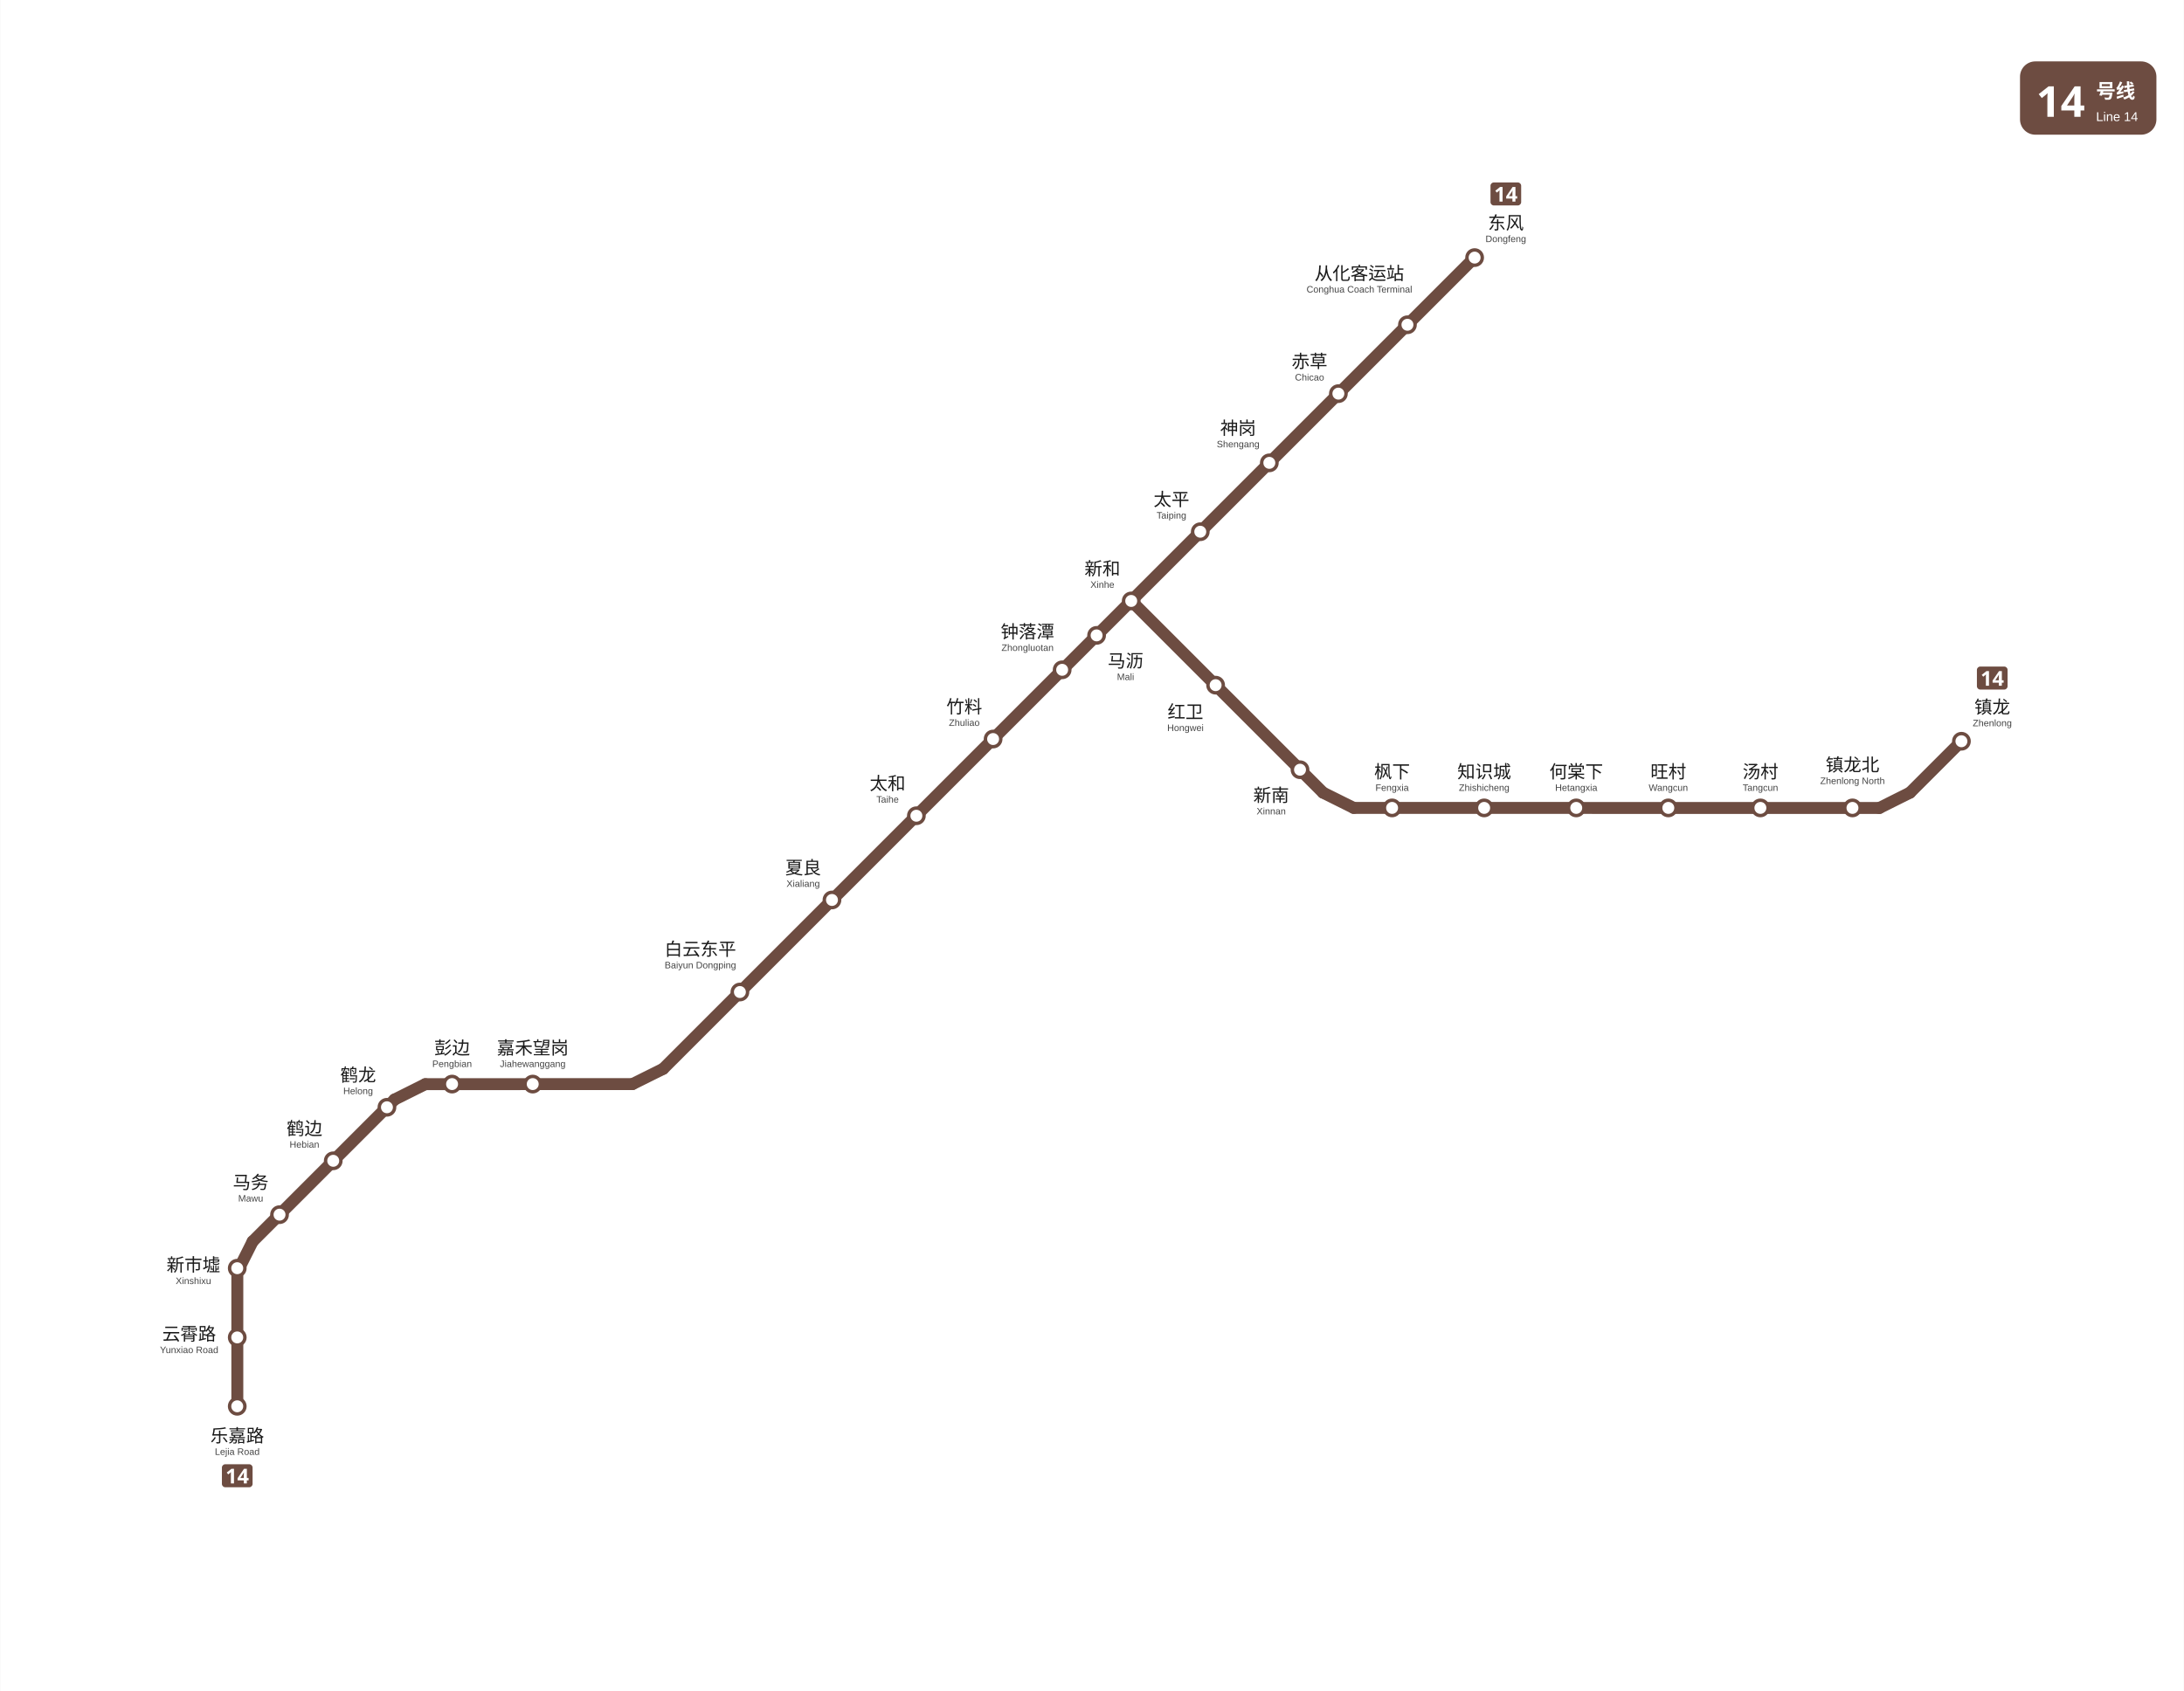
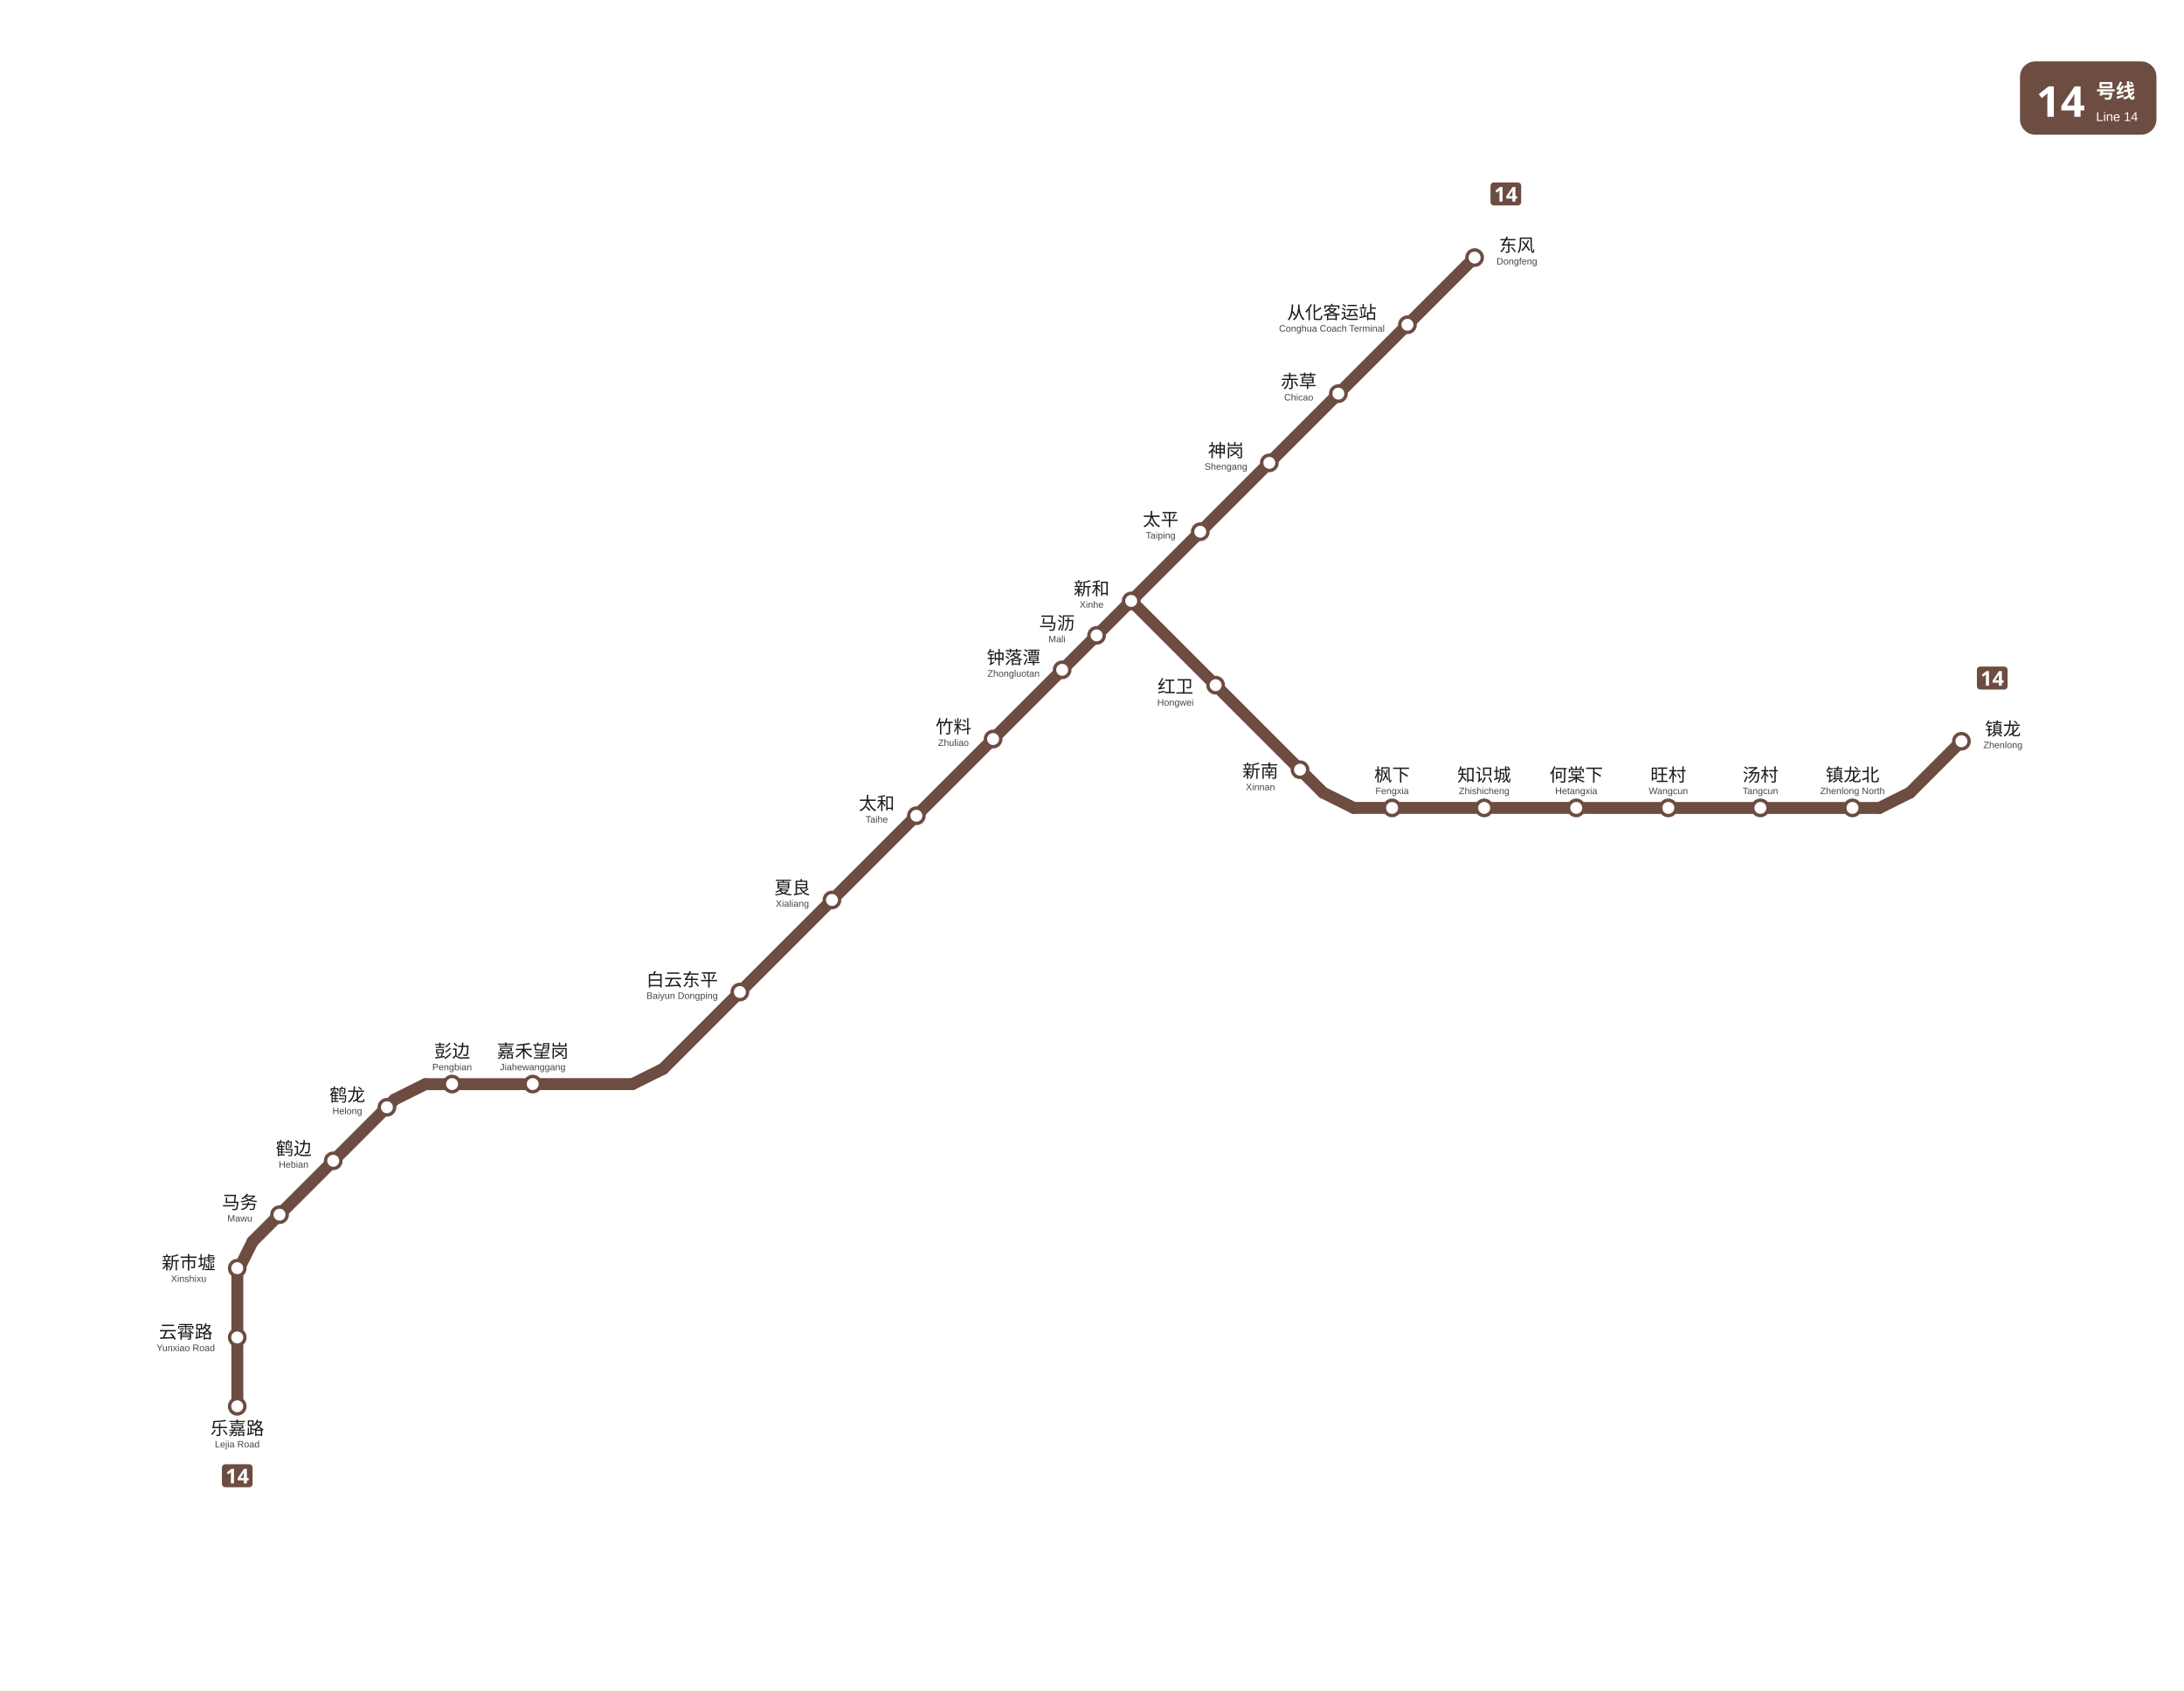
<svg xmlns="http://www.w3.org/2000/svg" viewBox="1186.2 -57.7 1280.6 991.9" data-pins="东风,乐嘉路,云霄路,从化客运站,何棠下,嘉禾望岗,夏良,太和,太平,彭边,新南,新和,新市墟,旺村,枫下,汤村,白云东平,知识城,神岗,竹料,红卫,赤草,钟落潭,镇龙,镇龙北,马务,马沥,鹤边,鹤龙" width="1281" height="992">
  <rect x="1186.2" y="-57.688" width="1280.562" height="991.888" fill="#ffffff" />
  <g id="走廊">
    <line x1="1325.25" y1="767.25" x2="1325.25" y2="690.75" style="fill:none;stroke:#6D4C41;stroke-width:7;stroke-linecap:round" />
    <line x1="1325.20" y1="688.50" x2="1334.25" y2="670.50" style="fill:none;stroke:#6D4C41;stroke-width:7;stroke-linecap:round" />
    <line x1="1334.25" y1="670.50" x2="1417.50" y2="587.25" style="fill:none;stroke:#6D4C41;stroke-width:7;stroke-linecap:round" />
    <line x1="1417.50" y1="587.25" x2="1435.50" y2="578.25" style="fill:none;stroke:#6D4C41;stroke-width:7;stroke-linecap:round" />
    <line x1="1435.50" y1="578.25" x2="1557.00" y2="578.20" style="fill:none;stroke:#6D4C41;stroke-width:7;stroke-linecap:round" />
    <line x1="1557.00" y1="578.20" x2="1575.00" y2="569.25" style="fill:none;stroke:#6D4C41;stroke-width:7;stroke-linecap:round" />
    <line x1="1575.00" y1="569.25" x2="1849.50" y2="294.75" style="fill:none;stroke:#6D4C41;stroke-width:7;stroke-linecap:round" />
    <line x1="1849.50" y1="294.75" x2="2050.88" y2="93.38" style="fill:none;stroke:#6D4C41;stroke-width:7;stroke-linecap:round" />
    <line x1="1849.50" y1="294.75" x2="1962.00" y2="407.25" style="fill:none;stroke:#6D4C41;stroke-width:7;stroke-linecap:round" />
    <line x1="1962.00" y1="407.25" x2="1980.00" y2="416.20" style="fill:none;stroke:#6D4C41;stroke-width:7;stroke-linecap:round" />
    <line x1="1980.00" y1="416.20" x2="2288.25" y2="416.25" style="fill:none;stroke:#6D4C41;stroke-width:7;stroke-linecap:round" />
    <line x1="2288.25" y1="416.25" x2="2306.25" y2="407.25" style="fill:none;stroke:#6D4C41;stroke-width:7;stroke-linecap:round" />
    <line x1="2306.25" y1="407.25" x2="2336.40" y2="377.10" style="fill:none;stroke:#6D4C41;stroke-width:7;stroke-linecap:round" />
  </g>
  <g id="站圆">
    <circle cx="1325.2" cy="767.2" r="4.5" data-nm="乐嘉路" style="fill:#FFFFFF;stroke:#6D4C41;stroke-width:2" />
    <circle cx="1325.2" cy="726.8" r="4.5" data-nm="云霄路" style="fill:#FFFFFF;stroke:#6D4C41;stroke-width:2" />
    <circle cx="1325.2" cy="686.2" r="4.5" data-nm="新市墟" style="fill:#FFFFFF;stroke:#6D4C41;stroke-width:2" />
    <circle cx="1350.0" cy="654.8" r="4.5" data-nm="马务" style="fill:#FFFFFF;stroke:#6D4C41;stroke-width:2" />
    <circle cx="1381.5" cy="623.2" r="4.5" data-nm="鹤边" style="fill:#FFFFFF;stroke:#6D4C41;stroke-width:2" />
    <circle cx="1413.0" cy="591.8" r="4.5" data-nm="鹤龙" style="fill:#FFFFFF;stroke:#6D4C41;stroke-width:2" />
    <circle cx="1451.2" cy="578.2" r="4.5" data-nm="彭边" style="fill:#FFFFFF;stroke:#6D4C41;stroke-width:2" />
    <circle cx="1498.5" cy="578.2" r="4.5" data-nm="嘉禾望岗" style="fill:#FFFFFF;stroke:#6D4C41;stroke-width:2" />
    <circle cx="1620.0" cy="524.2" r="4.5" data-nm="白云东平" style="fill:#FFFFFF;stroke:#6D4C41;stroke-width:2" />
    <circle cx="1674.0" cy="470.2" r="4.5" data-nm="夏良" style="fill:#FFFFFF;stroke:#6D4C41;stroke-width:2" />
    <circle cx="1723.5" cy="420.8" r="4.5" data-nm="太和" style="fill:#FFFFFF;stroke:#6D4C41;stroke-width:2" />
    <circle cx="1768.5" cy="375.8" r="4.5" data-nm="竹料" style="fill:#FFFFFF;stroke:#6D4C41;stroke-width:2" />
    <circle cx="1809.0" cy="335.2" r="4.5" data-nm="钟落潭" style="fill:#FFFFFF;stroke:#6D4C41;stroke-width:2" />
    <circle cx="1829.2" cy="315.0" r="4.5" data-nm="马沥" style="fill:#FFFFFF;stroke:#6D4C41;stroke-width:2" />
    <circle cx="1849.5" cy="294.8" r="4.5" data-nm="新和" style="fill:#FFFFFF;stroke:#6D4C41;stroke-width:2" />
    <circle cx="1899.0" cy="344.2" r="4.5" data-nm="红卫" style="fill:#FFFFFF;stroke:#6D4C41;stroke-width:2" />
    <circle cx="1948.5" cy="393.8" r="4.5" data-nm="新南" style="fill:#FFFFFF;stroke:#6D4C41;stroke-width:2" />
    <circle cx="2002.5" cy="416.2" r="4.5" data-nm="枫下" style="fill:#FFFFFF;stroke:#6D4C41;stroke-width:2" />
    <circle cx="2056.5" cy="416.2" r="4.5" data-nm="知识城" style="fill:#FFFFFF;stroke:#6D4C41;stroke-width:2" />
    <circle cx="2110.5" cy="416.2" r="4.5" data-nm="何棠下" style="fill:#FFFFFF;stroke:#6D4C41;stroke-width:2" />
    <circle cx="2164.5" cy="416.2" r="4.5" data-nm="旺村" style="fill:#FFFFFF;stroke:#6D4C41;stroke-width:2" />
    <circle cx="2218.5" cy="416.2" r="4.5" data-nm="汤村" style="fill:#FFFFFF;stroke:#6D4C41;stroke-width:2" />
    <circle cx="2272.5" cy="416.2" r="4.5" data-nm="镇龙北" style="fill:#FFFFFF;stroke:#6D4C41;stroke-width:2" />
    <circle cx="2336.4" cy="377.1" r="4.5" data-nm="镇龙" style="fill:#FFFFFF;stroke:#6D4C41;stroke-width:2" />
    <circle cx="1890.0" cy="254.2" r="4.5" data-nm="太平" style="fill:#FFFFFF;stroke:#6D4C41;stroke-width:2" />
    <circle cx="1930.5" cy="213.8" r="4.5" data-nm="神岗" style="fill:#FFFFFF;stroke:#6D4C41;stroke-width:2" />
    <circle cx="1971.0" cy="173.2" r="4.5" data-nm="赤草" style="fill:#FFFFFF;stroke:#6D4C41;stroke-width:2" />
    <circle cx="2011.5" cy="132.8" r="4.5" data-nm="从化客运站" style="fill:#FFFFFF;stroke:#6D4C41;stroke-width:2" />
    <circle cx="2050.9" cy="93.4" r="4.5" data-nm="东风" style="fill:#FFFFFF;stroke:#6D4C41;stroke-width:2" />
  </g>
  <g id="线路徽标">
    <g data-badge="header" transform="translate(2370.76 -21.6883)" data-ink="#FFFFFF" data-box="2370.8,-21.7,2450.8,21.3" data-chip="2370.8,-21.7,2450.8,21.3">
      <rect x="0" y="0" width="80.0" height="43.0" rx="9.0" fill="#6D4C41" />
      <text x="9.5" y="32.5" font-family="'Microsoft YaHei', sans-serif" font-size="25" font-weight="bold" fill="#FFFFFF">14</text>
      <text x="44.6" y="21.5" font-family="'Microsoft YaHei', sans-serif" font-size="11.5" font-weight="600" fill="#FFFFFF">号线</text>
      <text x="44.6" y="35.0" font-family="Arial, sans-serif" font-size="7.5" fill="#FFFFFF">Line 14</text>
    </g>
    <g data-badge="chip" transform="translate(1316.21 801.2)" data-box="1316.2,801.2,1334.2,814.7">
      <path d="M16.04 13.49h-14.09c-1.07 0 -1.95 -0.88 -1.95 -1.95v-9.59c0 -1.07 0.88 -1.95 1.95 -1.95h14.09c1.07 0 1.95 0.88 1.95 1.95v9.59C17.99 12.61 17.11 13.49 16.04 13.49z" fill="#6D4C41" />
      <path d="M7.08 11.24h-1.81v-4.96c0 -0.2 0 -0.47 0.01 -0.81c0.01 -0.34 0.02 -0.64 0.04 -0.89c-0.04 0.05 -0.13 0.13 -0.26 0.26c-0.13 0.12 -0.25 0.23 -0.37 0.33l-0.98 0.79l-0.88 -1.09l2.76 -2.2h1.49V11.24z" fill="#FFFFFF" />
      <path d="M15.65 9.46h-1.03V11.24h-1.76v-1.78h-3.66v-1.26l3.76 -5.53h1.67v5.39h1.03V9.46zM12.85 8.06v-1.45c0 -0.18 0 -0.41 0.01 -0.67c0.01 -0.26 0.02 -0.51 0.03 -0.74c0.01 -0.23 0.02 -0.38 0.03 -0.45h-0.05c-0.07 0.16 -0.15 0.32 -0.23 0.47c-0.08 0.15 -0.18 0.31 -0.28 0.47l-1.57 2.38H12.85z" fill="#FFFFFF" />
    </g>
    <g data-badge="chip" transform="translate(2060.21 49.3193)" data-box="2060.2,49.3,2078.2,62.8">
      <path d="M16.04 13.49h-14.09c-1.07 0 -1.95 -0.88 -1.95 -1.95v-9.59c0 -1.07 0.88 -1.95 1.95 -1.95h14.09c1.07 0 1.95 0.88 1.95 1.95v9.59C17.99 12.61 17.11 13.49 16.04 13.49z" fill="#6D4C41" />
      <path d="M7.08 11.24h-1.81v-4.96c0 -0.2 0 -0.47 0.01 -0.81c0.01 -0.34 0.02 -0.64 0.04 -0.89c-0.04 0.05 -0.13 0.13 -0.26 0.26c-0.13 0.12 -0.25 0.23 -0.37 0.33l-0.98 0.79l-0.88 -1.09l2.76 -2.2h1.49V11.24z" fill="#FFFFFF" />
      <path d="M15.65 9.46h-1.03V11.24h-1.76v-1.78h-3.66v-1.26l3.76 -5.53h1.67v5.39h1.03V9.46zM12.85 8.06v-1.45c0 -0.18 0 -0.41 0.01 -0.67c0.01 -0.26 0.02 -0.51 0.03 -0.74c0.01 -0.23 0.02 -0.38 0.03 -0.45h-0.05c-0.07 0.16 -0.15 0.32 -0.23 0.47c-0.08 0.15 -0.18 0.31 -0.28 0.47l-1.57 2.38H12.85z" fill="#FFFFFF" />
    </g>
    <g data-badge="chip" transform="translate(2345.48 333.289)" data-box="2345.5,333.3,2363.5,346.8">
      <path d="M16.04 13.49h-14.09c-1.07 0 -1.95 -0.88 -1.95 -1.95v-9.59c0 -1.07 0.88 -1.95 1.95 -1.95h14.09c1.07 0 1.95 0.88 1.95 1.95v9.59C17.99 12.61 17.11 13.49 16.04 13.49z" fill="#6D4C41" />
      <path d="M7.08 11.24h-1.81v-4.96c0 -0.2 0 -0.47 0.01 -0.81c0.01 -0.34 0.02 -0.64 0.04 -0.89c-0.04 0.05 -0.13 0.13 -0.26 0.26c-0.13 0.12 -0.25 0.23 -0.37 0.33l-0.98 0.79l-0.88 -1.09l2.76 -2.2h1.49V11.24z" fill="#FFFFFF" />
      <path d="M15.65 9.46h-1.03V11.24h-1.76v-1.78h-3.66v-1.26l3.76 -5.53h1.67v5.39h1.03V9.46zM12.85 8.06v-1.45c0 -0.18 0 -0.41 0.01 -0.67c0.01 -0.26 0.02 -0.51 0.03 -0.74c0.01 -0.23 0.02 -0.38 0.03 -0.45h-0.05c-0.07 0.16 -0.15 0.32 -0.23 0.47c-0.08 0.15 -0.18 0.31 -0.28 0.47l-1.57 2.38H12.85z" fill="#FFFFFF" />
    </g>
  </g>
  <g id="站名标注" font-family="'Microsoft YaHei', 'PingFang SC', sans-serif">
-     <text x="1325.2" y="788.2" text-anchor="middle" font-size="10.5" font-weight="500" fill="#1a1a1a">乐嘉路</text>
-     <text x="1325.2" y="795.7" text-anchor="middle" font-size="5.5" font-family="Arial, sans-serif" fill="#444444">Lejia Road</text>
-     <text x="1297.0" y="728.5" text-anchor="middle" font-size="10.5" font-weight="500" fill="#1a1a1a">云霄路</text>
-     <text x="1297.0" y="736.0" text-anchor="middle" font-size="5.5" font-family="Arial, sans-serif" fill="#444444">Yunxiao Road</text>
-     <text x="1299.5" y="688.0" text-anchor="middle" font-size="10.5" font-weight="500" fill="#1a1a1a">新市墟</text>
-     <text x="1299.5" y="695.5" text-anchor="middle" font-size="5.5" font-family="Arial, sans-serif" fill="#444444">Xinshixu</text>
-     <text x="1333.1" y="639.6" text-anchor="middle" font-size="10.5" font-weight="500" fill="#1a1a1a">马务</text>
-     <text x="1333.1" y="647.1" text-anchor="middle" font-size="5.5" font-family="Arial, sans-serif" fill="#444444">Mawu</text>
-     <text x="1364.6" y="608.0" text-anchor="middle" font-size="10.5" font-weight="500" fill="#1a1a1a">鹤边</text>
-     <text x="1364.6" y="615.5" text-anchor="middle" font-size="5.5" font-family="Arial, sans-serif" fill="#444444">Hebian</text>
-     <text x="1451.2" y="560.7" text-anchor="middle" font-size="10.5" font-weight="500" fill="#1a1a1a">彭边</text>
-     <text x="1451.2" y="568.2" text-anchor="middle" font-size="5.5" font-family="Arial, sans-serif" fill="#444444">Pengbian</text>
-     <text x="1498.5" y="560.7" text-anchor="middle" font-size="10.5" font-weight="500" fill="#1a1a1a">嘉禾望岗</text>
-     <text x="1498.5" y="568.2" text-anchor="middle" font-size="5.5" font-family="Arial, sans-serif" fill="#444444">Jiahewanggang</text>
-     <text x="1596.8" y="502.8" text-anchor="middle" font-size="10.5" font-weight="500" fill="#1a1a1a">白云东平</text>
-     <text x="1596.8" y="510.3" text-anchor="middle" font-size="5.5" font-family="Arial, sans-serif" fill="#444444">Baiyun Dongping</text>
-     <text x="1657.1" y="455.0" text-anchor="middle" font-size="10.5" font-weight="500" fill="#1a1a1a">夏良</text>
-     <text x="1657.1" y="462.5" text-anchor="middle" font-size="5.5" font-family="Arial, sans-serif" fill="#444444">Xialiang</text>
-     <text x="1706.6" y="405.6" text-anchor="middle" font-size="10.5" font-weight="500" fill="#1a1a1a">太和</text>
-     <text x="1706.6" y="413.1" text-anchor="middle" font-size="5.5" font-family="Arial, sans-serif" fill="#444444">Taihe</text>
-     <text x="1751.6" y="360.6" text-anchor="middle" font-size="10.5" font-weight="500" fill="#1a1a1a">竹料</text>
-     <text x="1751.6" y="368.1" text-anchor="middle" font-size="5.5" font-family="Arial, sans-serif" fill="#444444">Zhuliao</text>
-     <text x="1788.7" y="316.6" text-anchor="middle" font-size="10.5" font-weight="500" fill="#1a1a1a">钟落潭</text>
-     <text x="1788.7" y="324.1" text-anchor="middle" font-size="5.5" font-family="Arial, sans-serif" fill="#444444">Zhongluotan</text>
-     <text x="1846.2" y="333.7" text-anchor="middle" font-size="10.5" font-weight="500" fill="#1a1a1a">马沥</text>
-     <text x="1846.2" y="341.2" text-anchor="middle" font-size="5.5" font-family="Arial, sans-serif" fill="#444444">Mali</text>
-     <text x="1881.3" y="363.6" text-anchor="middle" font-size="10.5" font-weight="500" fill="#1a1a1a">红卫</text>
-     <text x="1881.3" y="371.1" text-anchor="middle" font-size="5.5" font-family="Arial, sans-serif" fill="#444444">Hongwei</text>
-     <text x="2002.5" y="398.7" text-anchor="middle" font-size="10.5" font-weight="500" fill="#1a1a1a">枫下</text>
-     <text x="2002.5" y="406.2" text-anchor="middle" font-size="5.5" font-family="Arial, sans-serif" fill="#444444">Fengxia</text>
-     <text x="2056.5" y="398.7" text-anchor="middle" font-size="10.5" font-weight="500" fill="#1a1a1a">知识城</text>
-     <text x="2056.5" y="406.2" text-anchor="middle" font-size="5.5" font-family="Arial, sans-serif" fill="#444444">Zhishicheng</text>
-     <text x="2110.5" y="398.7" text-anchor="middle" font-size="10.5" font-weight="500" fill="#1a1a1a">何棠下</text>
-     <text x="2110.5" y="406.2" text-anchor="middle" font-size="5.5" font-family="Arial, sans-serif" fill="#444444">Hetangxia</text>
-     <text x="2164.5" y="398.7" text-anchor="middle" font-size="10.5" font-weight="500" fill="#1a1a1a">旺村</text>
-     <text x="2164.5" y="406.2" text-anchor="middle" font-size="5.5" font-family="Arial, sans-serif" fill="#444444">Wangcun</text>
-     <text x="2218.5" y="398.7" text-anchor="middle" font-size="10.5" font-weight="500" fill="#1a1a1a">汤村</text>
-     <text x="2218.5" y="406.2" text-anchor="middle" font-size="5.5" font-family="Arial, sans-serif" fill="#444444">Tangcun</text>
-     <text x="2272.5" y="394.7" text-anchor="middle" font-size="10.5" font-weight="500" fill="#1a1a1a">镇龙北</text>
-     <text x="2272.5" y="402.2" text-anchor="middle" font-size="5.5" font-family="Arial, sans-serif" fill="#444444">Zhenlong North</text>
-     <text x="2354.5" y="360.8" text-anchor="middle" font-size="10.5" font-weight="500" fill="#1a1a1a">镇龙</text>
-     <text x="2354.5" y="368.3" text-anchor="middle" font-size="5.5" font-family="Arial, sans-serif" fill="#444444">Zhenlong</text>
-     <text x="1873.1" y="239.0" text-anchor="middle" font-size="10.5" font-weight="500" fill="#1a1a1a">太平</text>
-     <text x="1873.1" y="246.5" text-anchor="middle" font-size="5.5" font-family="Arial, sans-serif" fill="#444444">Taiping</text>
-     <text x="1912.2" y="197.2" text-anchor="middle" font-size="10.5" font-weight="500" fill="#1a1a1a">神岗</text>
-     <text x="1912.2" y="204.7" text-anchor="middle" font-size="5.5" font-family="Arial, sans-serif" fill="#444444">Shengang</text>
-     <text x="1954.1" y="158.0" text-anchor="middle" font-size="10.5" font-weight="500" fill="#1a1a1a">赤草</text>
-     <text x="1954.1" y="165.5" text-anchor="middle" font-size="5.5" font-family="Arial, sans-serif" fill="#444444">Chicao</text>
-     <text x="1983.3" y="106.4" text-anchor="middle" font-size="10.5" font-weight="500" fill="#1a1a1a">从化客运站</text>
-     <text x="1983.3" y="113.9" text-anchor="middle" font-size="5.5" font-family="Arial, sans-serif" fill="#444444">Conghua Coach Terminal</text>
-     <text x="2069.2" y="76.8" text-anchor="middle" font-size="10.5" font-weight="500" fill="#1a1a1a">东风</text>
-     <text x="2069.2" y="84.3" text-anchor="middle" font-size="5.5" font-family="Arial, sans-serif" fill="#444444">Dongfeng</text>
-     <text x="1396.1" y="576.6" text-anchor="middle" font-size="10.5" font-weight="500" fill="#1a1a1a">鹤龙</text>
-     <text x="1396.1" y="584.1" text-anchor="middle" font-size="5.5" font-family="Arial, sans-serif" fill="#444444">Helong</text>
-     <text x="1832.6" y="279.6" text-anchor="middle" font-size="10.5" font-weight="500" fill="#1a1a1a">新和</text>
-     <text x="1832.6" y="287.1" text-anchor="middle" font-size="5.5" font-family="Arial, sans-serif" fill="#444444">Xinhe</text>
-     <text x="1931.6" y="412.5" text-anchor="middle" font-size="10.5" font-weight="500" fill="#1a1a1a">新南</text>
-     <text x="1931.6" y="420.0" text-anchor="middle" font-size="5.5" font-family="Arial, sans-serif" fill="#444444">Xinnan</text>
+     <text x="1325.20" y="783.86" text-anchor="middle" font-size="10.5" font-weight="500" fill="#1a1a1a">乐嘉路</text>
+     <text x="1325.20" y="791.36" text-anchor="middle" font-size="5.5" font-family="Arial, sans-serif" fill="#444444">Lejia Road</text>
+     <text x="1295.00" y="727.33" text-anchor="middle" font-size="10.5" font-weight="500" fill="#1a1a1a">云霄路</text>
+     <text x="1295.00" y="734.83" text-anchor="middle" font-size="5.5" font-family="Arial, sans-serif" fill="#444444">Yunxiao Road</text>
+     <text x="1296.70" y="686.73" text-anchor="middle" font-size="10.5" font-weight="500" fill="#1a1a1a">新市墟</text>
+     <text x="1296.70" y="694.23" text-anchor="middle" font-size="5.5" font-family="Arial, sans-serif" fill="#444444">Xinshixu</text>
+     <text x="1326.75" y="651.33" text-anchor="middle" font-size="10.5" font-weight="500" fill="#1a1a1a">马务</text>
+     <text x="1326.75" y="658.83" text-anchor="middle" font-size="5.5" font-family="Arial, sans-serif" fill="#444444">Mawu</text>
+     <text x="1358.25" y="619.73" text-anchor="middle" font-size="10.5" font-weight="500" fill="#1a1a1a">鹤边</text>
+     <text x="1358.25" y="627.23" text-anchor="middle" font-size="5.5" font-family="Arial, sans-serif" fill="#444444">Hebian</text>
+     <text x="1451.20" y="562.60" text-anchor="middle" font-size="10.5" font-weight="500" fill="#1a1a1a">彭边</text>
+     <text x="1451.20" y="570.10" text-anchor="middle" font-size="5.5" font-family="Arial, sans-serif" fill="#444444">Pengbian</text>
+     <text x="1498.50" y="562.60" text-anchor="middle" font-size="10.5" font-weight="500" fill="#1a1a1a">嘉禾望岗</text>
+     <text x="1498.50" y="570.10" text-anchor="middle" font-size="5.5" font-family="Arial, sans-serif" fill="#444444">Jiahewanggang</text>
+     <text x="1586.10" y="520.73" text-anchor="middle" font-size="10.5" font-weight="500" fill="#1a1a1a">白云东平</text>
+     <text x="1586.10" y="528.23" text-anchor="middle" font-size="5.5" font-family="Arial, sans-serif" fill="#444444">Baiyun Dongping</text>
+     <text x="1650.75" y="466.73" text-anchor="middle" font-size="10.5" font-weight="500" fill="#1a1a1a">夏良</text>
+     <text x="1650.75" y="474.23" text-anchor="middle" font-size="5.5" font-family="Arial, sans-serif" fill="#444444">Xialiang</text>
+     <text x="1700.25" y="417.33" text-anchor="middle" font-size="10.5" font-weight="500" fill="#1a1a1a">太和</text>
+     <text x="1700.25" y="424.83" text-anchor="middle" font-size="5.5" font-family="Arial, sans-serif" fill="#444444">Taihe</text>
+     <text x="1745.25" y="372.33" text-anchor="middle" font-size="10.5" font-weight="500" fill="#1a1a1a">竹料</text>
+     <text x="1745.25" y="379.83" text-anchor="middle" font-size="5.5" font-family="Arial, sans-serif" fill="#444444">Zhuliao</text>
+     <text x="1780.50" y="331.73" text-anchor="middle" font-size="10.5" font-weight="500" fill="#1a1a1a">钟落潭</text>
+     <text x="1780.50" y="339.23" text-anchor="middle" font-size="5.5" font-family="Arial, sans-serif" fill="#444444">Zhongluotan</text>
+     <text x="1805.95" y="311.53" text-anchor="middle" font-size="10.5" font-weight="500" fill="#1a1a1a">马沥</text>
+     <text x="1805.95" y="319.03" text-anchor="middle" font-size="5.5" font-family="Arial, sans-serif" fill="#444444">Mali</text>
+     <text x="1875.45" y="348.73" text-anchor="middle" font-size="10.5" font-weight="500" fill="#1a1a1a">红卫</text>
+     <text x="1875.45" y="356.23" text-anchor="middle" font-size="5.5" font-family="Arial, sans-serif" fill="#444444">Hongwei</text>
+     <text x="2002.50" y="400.60" text-anchor="middle" font-size="10.5" font-weight="500" fill="#1a1a1a">枫下</text>
+     <text x="2002.50" y="408.10" text-anchor="middle" font-size="5.5" font-family="Arial, sans-serif" fill="#444444">Fengxia</text>
+     <text x="2056.50" y="400.60" text-anchor="middle" font-size="10.5" font-weight="500" fill="#1a1a1a">知识城</text>
+     <text x="2056.50" y="408.10" text-anchor="middle" font-size="5.5" font-family="Arial, sans-serif" fill="#444444">Zhishicheng</text>
+     <text x="2110.50" y="400.60" text-anchor="middle" font-size="10.5" font-weight="500" fill="#1a1a1a">何棠下</text>
+     <text x="2110.50" y="408.10" text-anchor="middle" font-size="5.5" font-family="Arial, sans-serif" fill="#444444">Hetangxia</text>
+     <text x="2164.50" y="400.60" text-anchor="middle" font-size="10.5" font-weight="500" fill="#1a1a1a">旺村</text>
+     <text x="2164.50" y="408.10" text-anchor="middle" font-size="5.5" font-family="Arial, sans-serif" fill="#444444">Wangcun</text>
+     <text x="2218.50" y="400.60" text-anchor="middle" font-size="10.5" font-weight="500" fill="#1a1a1a">汤村</text>
+     <text x="2218.50" y="408.10" text-anchor="middle" font-size="5.5" font-family="Arial, sans-serif" fill="#444444">Tangcun</text>
+     <text x="2272.50" y="400.60" text-anchor="middle" font-size="10.5" font-weight="500" fill="#1a1a1a">镇龙北</text>
+     <text x="2272.50" y="408.10" text-anchor="middle" font-size="5.5" font-family="Arial, sans-serif" fill="#444444">Zhenlong North</text>
+     <text x="2360.75" y="373.63" text-anchor="middle" font-size="10.5" font-weight="500" fill="#1a1a1a">镇龙</text>
+     <text x="2360.75" y="381.13" text-anchor="middle" font-size="5.5" font-family="Arial, sans-serif" fill="#444444">Zhenlong</text>
+     <text x="1866.75" y="250.73" text-anchor="middle" font-size="10.5" font-weight="500" fill="#1a1a1a">太平</text>
+     <text x="1866.75" y="258.23" text-anchor="middle" font-size="5.5" font-family="Arial, sans-serif" fill="#444444">Taiping</text>
+     <text x="1905.05" y="210.33" text-anchor="middle" font-size="10.5" font-weight="500" fill="#1a1a1a">神岗</text>
+     <text x="1905.05" y="217.83" text-anchor="middle" font-size="5.5" font-family="Arial, sans-serif" fill="#444444">Shengang</text>
+     <text x="1947.75" y="169.73" text-anchor="middle" font-size="10.5" font-weight="500" fill="#1a1a1a">赤草</text>
+     <text x="1947.75" y="177.23" text-anchor="middle" font-size="5.5" font-family="Arial, sans-serif" fill="#444444">Chicao</text>
+     <text x="1967.16" y="129.33" text-anchor="middle" font-size="10.5" font-weight="500" fill="#1a1a1a">从化客运站</text>
+     <text x="1967.16" y="136.83" text-anchor="middle" font-size="5.5" font-family="Arial, sans-serif" fill="#444444">Conghua Coach Terminal</text>
+     <text x="2075.70" y="89.93" text-anchor="middle" font-size="10.5" font-weight="500" fill="#1a1a1a">东风</text>
+     <text x="2075.70" y="97.43" text-anchor="middle" font-size="5.5" font-family="Arial, sans-serif" fill="#444444">Dongfeng</text>
+     <text x="1389.75" y="588.33" text-anchor="middle" font-size="10.5" font-weight="500" fill="#1a1a1a">鹤龙</text>
+     <text x="1389.75" y="595.83" text-anchor="middle" font-size="5.5" font-family="Arial, sans-serif" fill="#444444">Helong</text>
+     <text x="1826.25" y="291.33" text-anchor="middle" font-size="10.5" font-weight="500" fill="#1a1a1a">新和</text>
+     <text x="1826.25" y="298.83" text-anchor="middle" font-size="5.5" font-family="Arial, sans-serif" fill="#444444">Xinhe</text>
+     <text x="1925.25" y="398.33" text-anchor="middle" font-size="10.5" font-weight="500" fill="#1a1a1a">新南</text>
+     <text x="1925.25" y="405.83" text-anchor="middle" font-size="5.5" font-family="Arial, sans-serif" fill="#444444">Xinnan</text>
  </g>
</svg>
